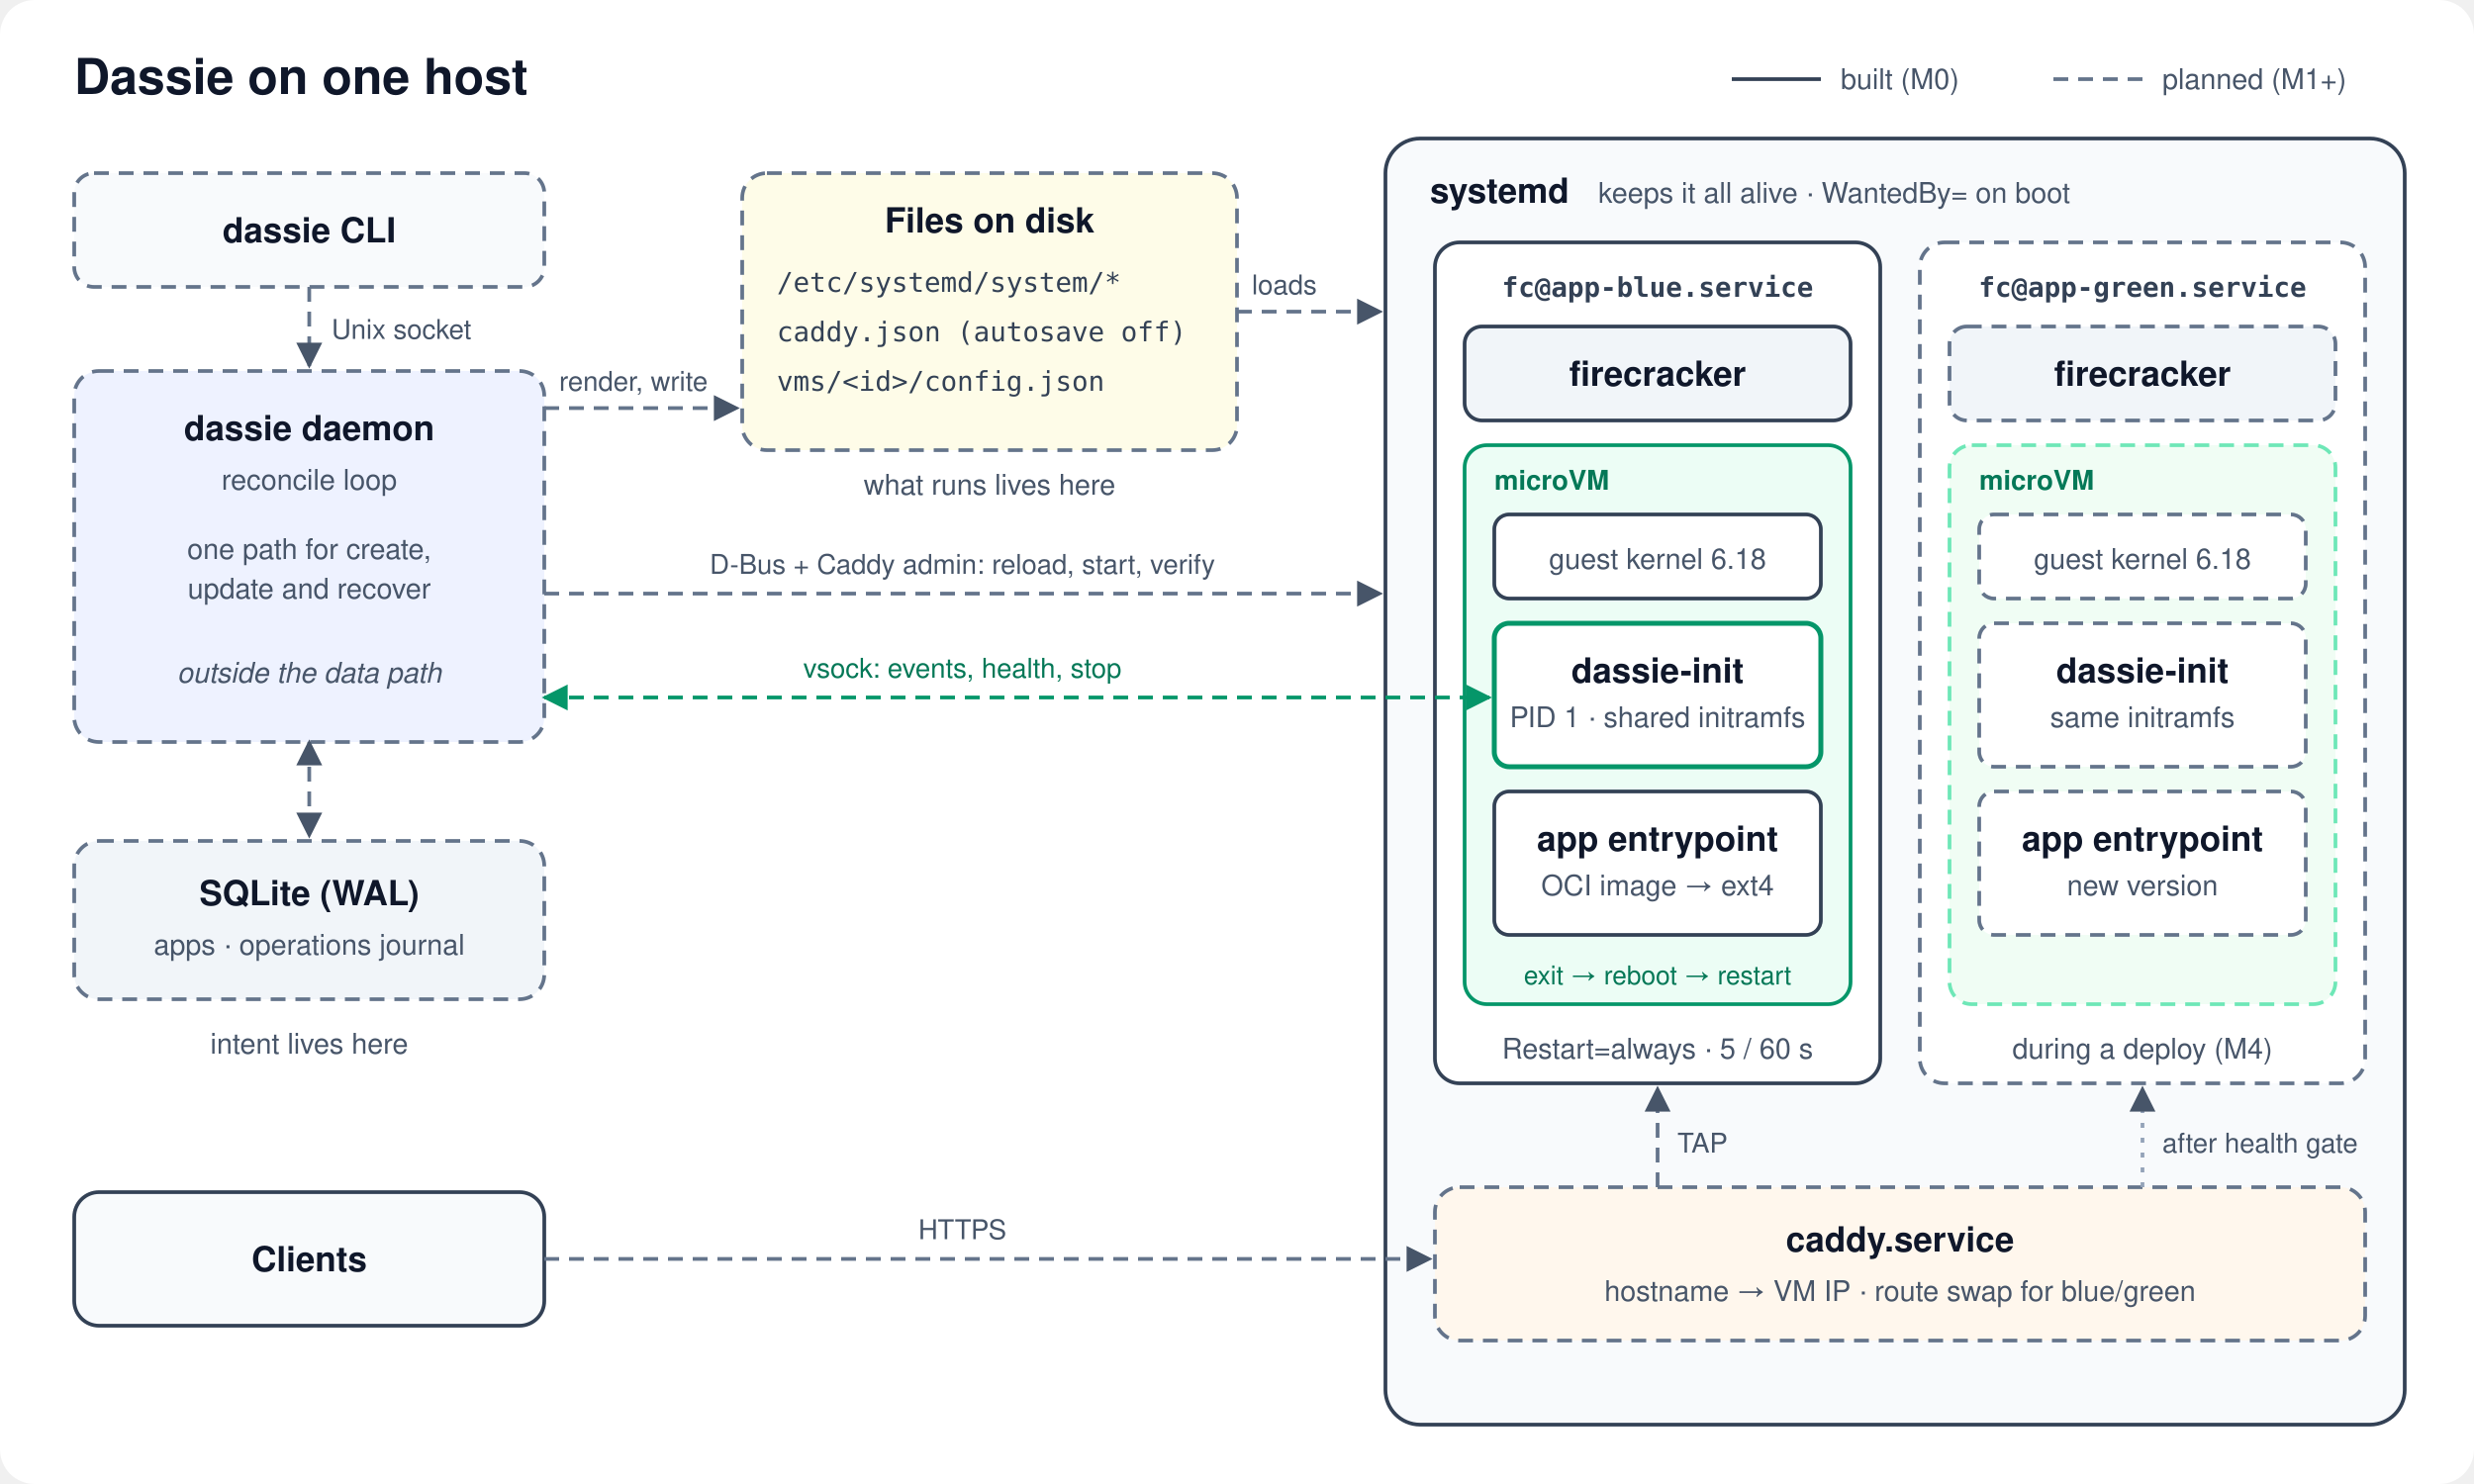
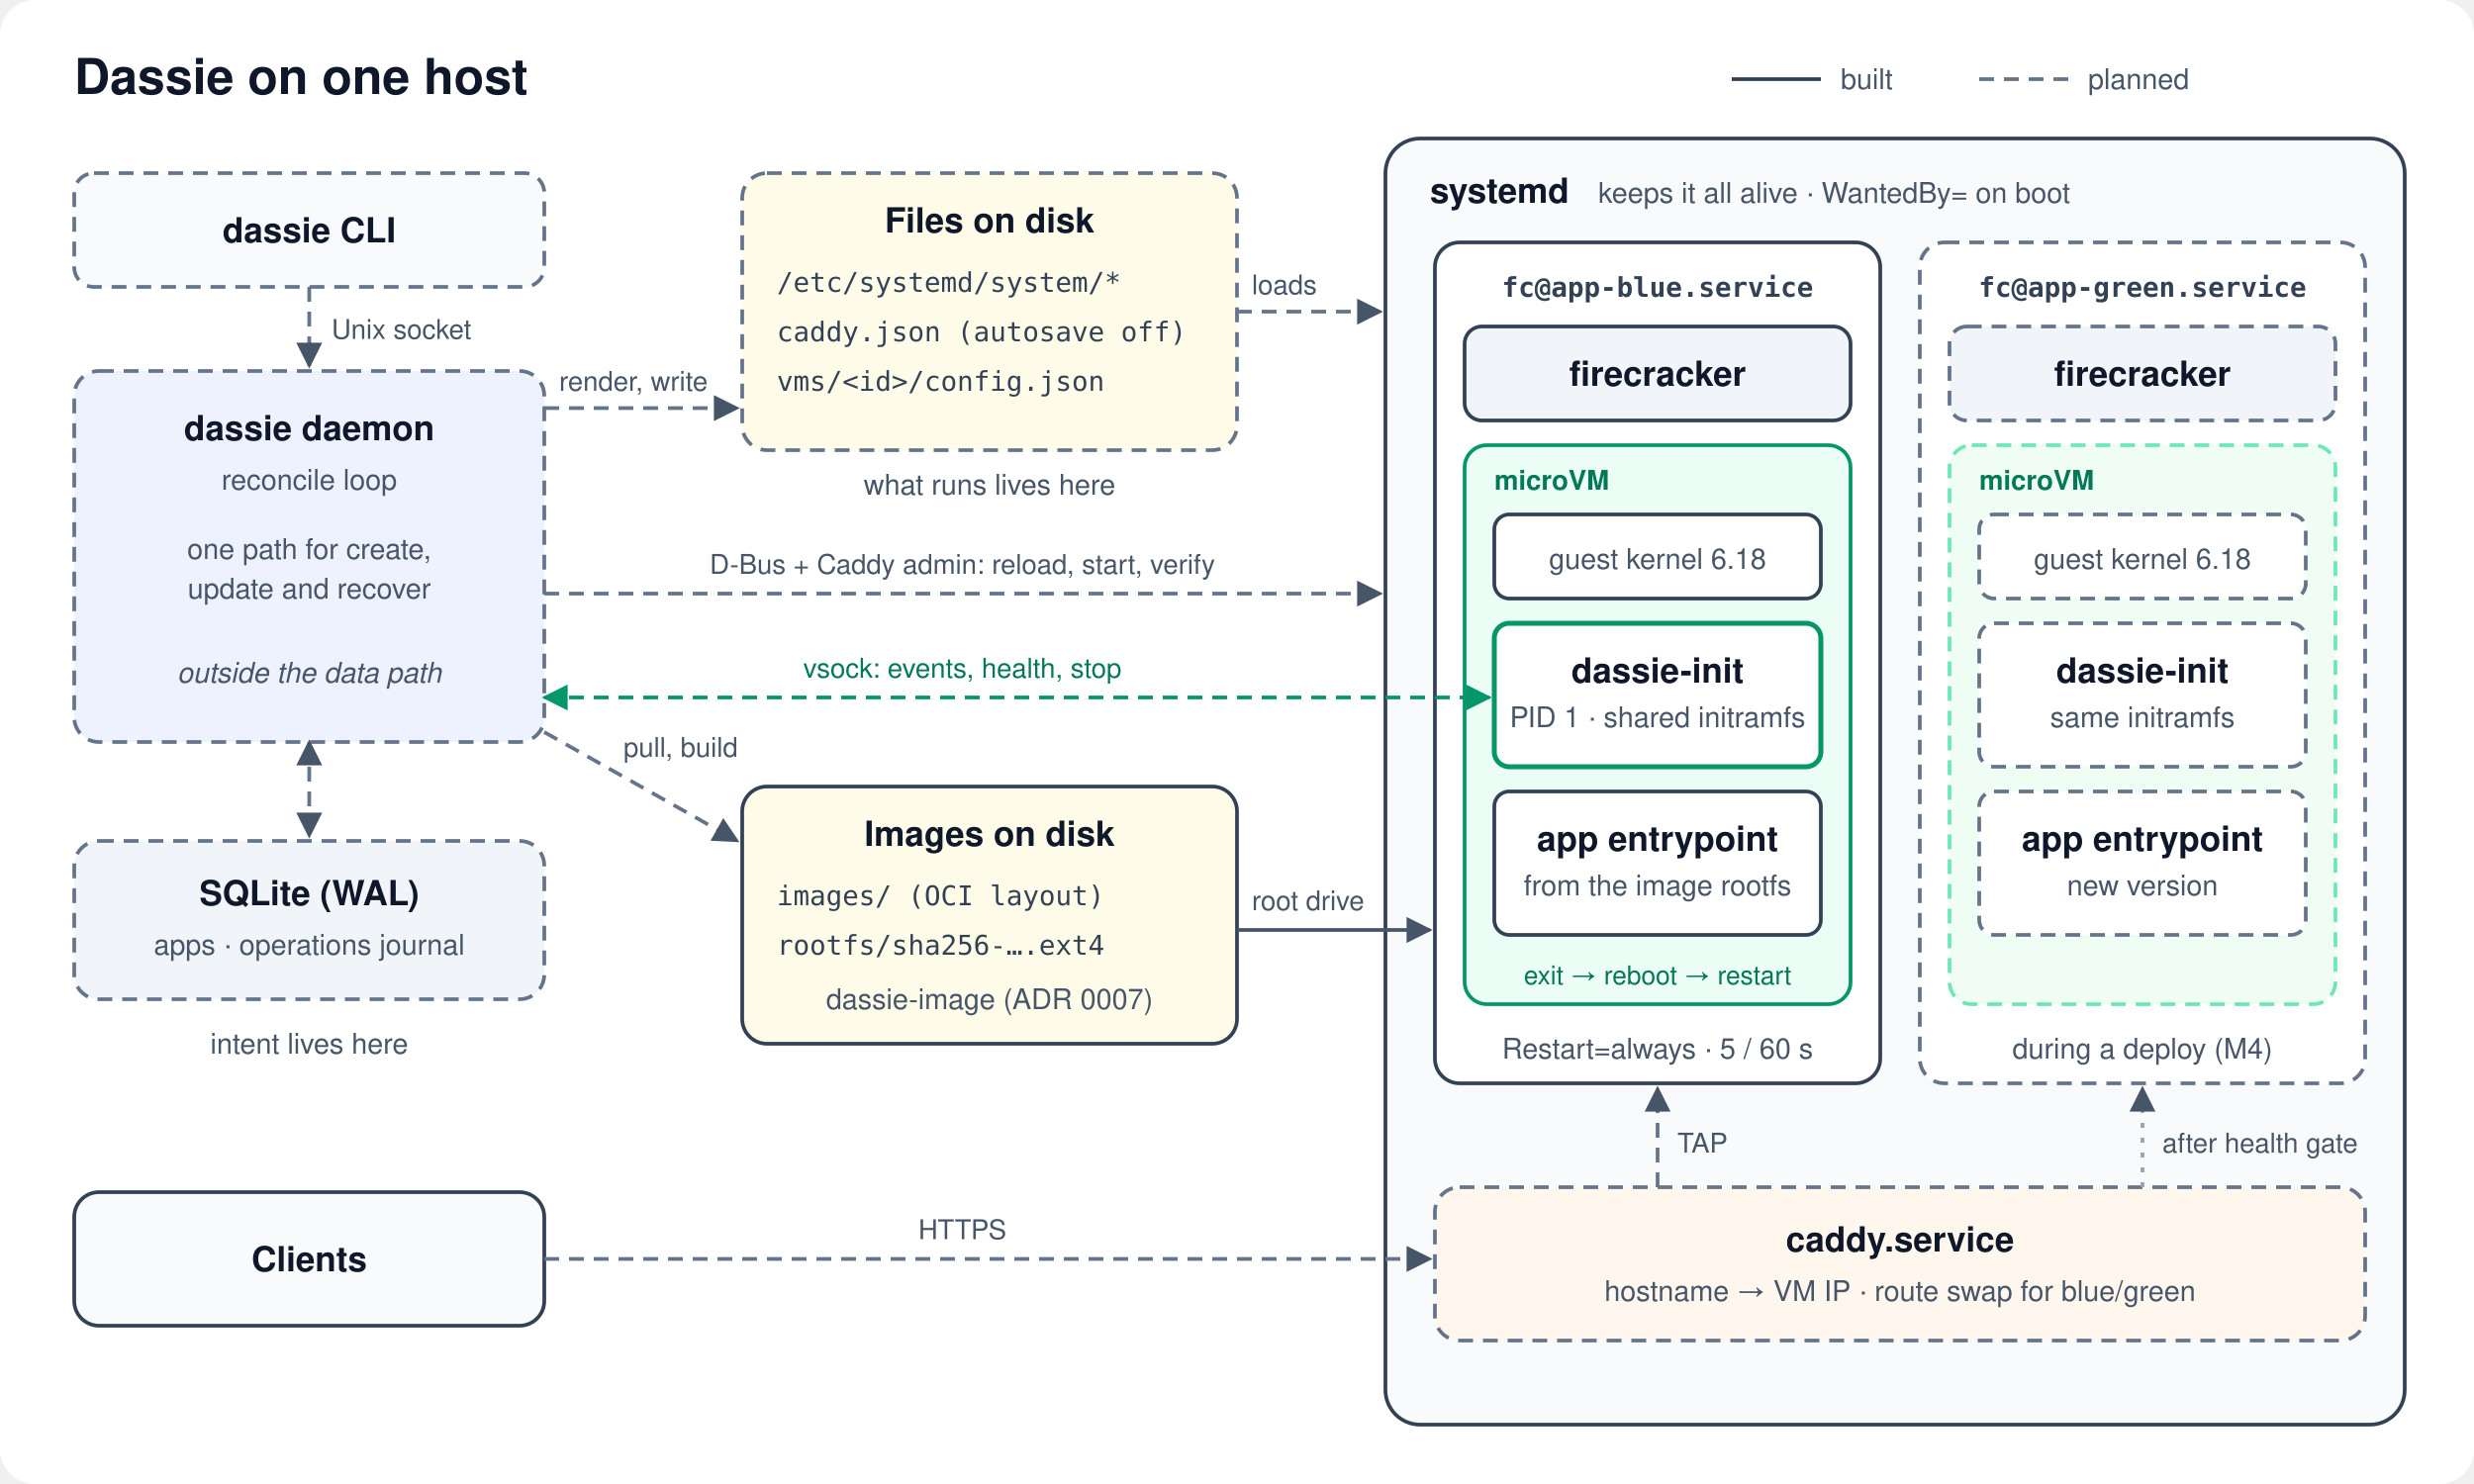
<svg xmlns="http://www.w3.org/2000/svg" viewBox="0 0 1000 600" width="1000" height="600" font-family="ui-sans-serif, system-ui, -apple-system, 'Segoe UI', Helvetica, Arial, sans-serif">
  <defs>
    <marker id="a" viewBox="0 0 10 10" refX="9" refY="5" markerWidth="7" markerHeight="7" orient="auto-start-reverse">
      <path d="M0,0 L10,5 L0,10 z" fill="#475569" />
    </marker>
    <marker id="ag" viewBox="0 0 10 10" refX="9" refY="5" markerWidth="7" markerHeight="7" orient="auto-start-reverse">
      <path d="M0,0 L10,5 L0,10 z" fill="#059669" />
    </marker>
    <style>
      .t { font-size: 14px; font-weight: 600; fill: #0f172a; }
      .s { font-size: 11.5px; fill: #475569; }
      .m { font-size: 11px; fill: #334155; font-family: ui-monospace, SFMono-Regular, Menlo, Consolas, monospace; }
      .lbl { font-size: 11px; fill: #475569; }
      .built { stroke: #334155; stroke-width: 1.5; }
      .plan { stroke: #64748b; stroke-width: 1.5; stroke-dasharray: 6 4; }
      .ln { stroke: #475569; stroke-width: 1.5; fill: none; }
      .lnp { stroke: #64748b; stroke-width: 1.5; fill: none; stroke-dasharray: 6 4; }
    </style>
  </defs>
  <rect width="1000" height="600" rx="14" fill="#ffffff" />
  <text x="30" y="38" font-size="20" font-weight="700" fill="#0f172a">Dassie on one host</text>
  <line x1="700" y1="32" x2="736" y2="32" class="built" />
-   <text x="744" y="36" class="s">built (M0)</text>
-   <line x1="830" y1="32" x2="866" y2="32" class="plan" />
-   <text x="874" y="36" class="s">planned (M1+)</text>
+   <text x="744" y="36" class="s">built</text>
+   <line x1="800" y1="32" x2="836" y2="32" class="plan" />
+   <text x="844" y="36" class="s">planned</text>
  <rect x="30" y="70" width="190" height="46" rx="8" fill="#f8fafc" class="plan" />
  <text x="125" y="98" text-anchor="middle" class="t">dassie CLI</text>
  <line x1="125" y1="116" x2="125" y2="148" class="lnp" marker-end="url(#a)" />
  <text x="134" y="137" class="lbl">Unix socket</text>
  <rect x="30" y="150" width="190" height="150" rx="10" fill="#eef2ff" class="plan" />
  <text x="125" y="178" text-anchor="middle" class="t">dassie daemon</text>
  <text x="125" y="198" text-anchor="middle" class="s">reconcile loop</text>
  <text x="125" y="226" text-anchor="middle" class="s">one path for create,</text>
  <text x="125" y="242" text-anchor="middle" class="s">update and recover</text>
  <text x="125" y="276" text-anchor="middle" class="s" font-style="italic">outside the data path</text>
  <line x1="125" y1="300" x2="125" y2="338" class="lnp" marker-start="url(#a)" marker-end="url(#a)" />
  <rect x="30" y="340" width="190" height="64" rx="10" fill="#f1f5f9" class="plan" />
  <text x="125" y="366" text-anchor="middle" class="t">SQLite (WAL)</text>
  <text x="125" y="386" text-anchor="middle" class="s">apps · operations journal</text>
  <text x="125" y="426" text-anchor="middle" class="s">intent lives here</text>
  <rect x="300" y="70" width="200" height="112" rx="10" fill="#fefce8" class="plan" />
  <text x="400" y="94" text-anchor="middle" class="t">Files on disk</text>
  <text x="314" y="118" class="m">/etc/systemd/system/*</text>
  <text x="314" y="138" class="m">caddy.json (autosave off)</text>
  <text x="314" y="158" class="m">vms/&lt;id&gt;/config.json</text>
  <text x="400" y="200" text-anchor="middle" class="s">what runs lives here</text>
  <path d="M220,165 L298,165" class="lnp" marker-end="url(#a)" />
  <text x="226" y="158" class="lbl">render, write</text>
  <path d="M500,126 L558,126" class="lnp" marker-end="url(#a)" />
  <text x="506" y="119" class="lbl">loads</text>
  <path d="M220,240 L558,240" class="lnp" marker-end="url(#a)" />
  <text x="389" y="232" text-anchor="middle" class="lbl">D-Bus + Caddy admin: reload, start, verify</text>
  <rect x="30" y="482" width="190" height="54" rx="10" fill="#f8fafc" class="built" />
  <text x="125" y="514" text-anchor="middle" class="t">Clients</text>
  <rect x="560" y="56" width="412" height="520" rx="14" fill="#f8fafc" class="built" />
  <text x="578" y="82" class="t">systemd</text>
  <text x="646" y="82" class="s">keeps it all alive · WantedBy= on boot</text>
  <rect x="580" y="98" width="180" height="340" rx="10" fill="#ffffff" class="built" />
  <text x="670" y="120" text-anchor="middle" class="m" font-weight="600">fc@app-blue.service</text>
  <rect x="592" y="132" width="156" height="38" rx="7" fill="#f1f5f9" class="built" />
  <text x="670" y="156" text-anchor="middle" class="t" font-size="13">firecracker</text>
  <rect x="592" y="180" width="156" height="226" rx="9" fill="#ecfdf5" stroke="#059669" stroke-width="1.5" />
  <text x="604" y="198" font-size="11" font-weight="600" fill="#047857">microVM</text>
  <rect x="604" y="208" width="132" height="34" rx="6" fill="#ffffff" class="built" />
  <text x="670" y="230" text-anchor="middle" class="s">guest kernel 6.18</text>
  <rect x="604" y="252" width="132" height="58" rx="6" fill="#ffffff" stroke="#059669" stroke-width="2" />
  <text x="670" y="276" text-anchor="middle" class="t" font-size="13">dassie-init</text>
  <text x="670" y="294" text-anchor="middle" class="s">PID 1 · shared initramfs</text>
  <rect x="604" y="320" width="132" height="58" rx="6" fill="#ffffff" class="built" />
  <text x="670" y="344" text-anchor="middle" class="t" font-size="13">app entrypoint</text>
-   <text x="670" y="362" text-anchor="middle" class="s">OCI image → ext4</text>
+   <text x="670" y="362" text-anchor="middle" class="s">from the image rootfs</text>
  <text x="670" y="398" text-anchor="middle" font-size="10.5" fill="#047857">exit → reboot → restart</text>
  <text x="670" y="428" text-anchor="middle" class="s">Restart=always · 5 / 60 s</text>
  <rect x="776" y="98" width="180" height="340" rx="10" fill="#ffffff" class="plan" />
  <text x="866" y="120" text-anchor="middle" class="m" font-weight="600">fc@app-green.service</text>
  <rect x="788" y="132" width="156" height="38" rx="7" fill="#f1f5f9" class="plan" />
  <text x="866" y="156" text-anchor="middle" class="t" font-size="13">firecracker</text>
  <rect x="788" y="180" width="156" height="226" rx="9" fill="#f0fdf4" stroke="#6ee7b7" stroke-width="1.5" stroke-dasharray="6 4" />
  <text x="800" y="198" font-size="11" font-weight="600" fill="#047857">microVM</text>
  <rect x="800" y="208" width="132" height="34" rx="6" fill="#ffffff" class="plan" />
  <text x="866" y="230" text-anchor="middle" class="s">guest kernel 6.18</text>
  <rect x="800" y="252" width="132" height="58" rx="6" fill="#ffffff" class="plan" />
  <text x="866" y="276" text-anchor="middle" class="t" font-size="13">dassie-init</text>
  <text x="866" y="294" text-anchor="middle" class="s">same initramfs</text>
  <rect x="800" y="320" width="132" height="58" rx="6" fill="#ffffff" class="plan" />
  <text x="866" y="344" text-anchor="middle" class="t" font-size="13">app entrypoint</text>
  <text x="866" y="362" text-anchor="middle" class="s">new version</text>
  <text x="866" y="428" text-anchor="middle" class="s">during a deploy (M4)</text>
  <rect x="580" y="480" width="376" height="62" rx="10" fill="#fff7ed" class="plan" />
  <text x="768" y="506" text-anchor="middle" class="t">caddy.service</text>
  <text x="768" y="526" text-anchor="middle" class="s">hostname → VM IP · route swap for blue/green</text>
  <path d="M670,480 L670,440" class="lnp" marker-end="url(#a)" />
  <text x="678" y="466" class="lbl">TAP</text>
  <path d="M866,480 L866,440" stroke="#94a3b8" stroke-width="1.5" fill="none" stroke-dasharray="2 4" marker-end="url(#a)" />
  <text x="874" y="466" class="lbl">after health gate</text>
  <path d="M220,282 L602,282" stroke="#059669" stroke-width="1.5" fill="none" stroke-dasharray="6 4" marker-start="url(#ag)" marker-end="url(#ag)" />
  <text x="389" y="274" text-anchor="middle" font-size="11" fill="#047857">vsock: events, health, stop</text>
  <path d="M220,509 L578,509" class="lnp" marker-end="url(#a)" />
  <text x="389" y="501" text-anchor="middle" class="lbl">HTTPS</text>
+   <rect x="300" y="318" width="200" height="104" rx="10" fill="#fefce8" class="built" />
+   <text x="400" y="342" text-anchor="middle" class="t">Images on disk</text>
+   <text x="314" y="366" class="m">images/ (OCI layout)</text>
+   <text x="314" y="386" class="m">rootfs/sha256-….ext4</text>
+   <text x="400" y="408" text-anchor="middle" class="s">dassie-image (ADR 0007)</text>
+   <path d="M220,296 L298,340" class="lnp" marker-end="url(#a)" />
+   <text x="252" y="306" class="lbl">pull, build</text>
+   <path d="M500,376 L578,376" class="ln" marker-end="url(#a)" />
+   <text x="506" y="368" class="lbl">root drive</text>
</svg>
